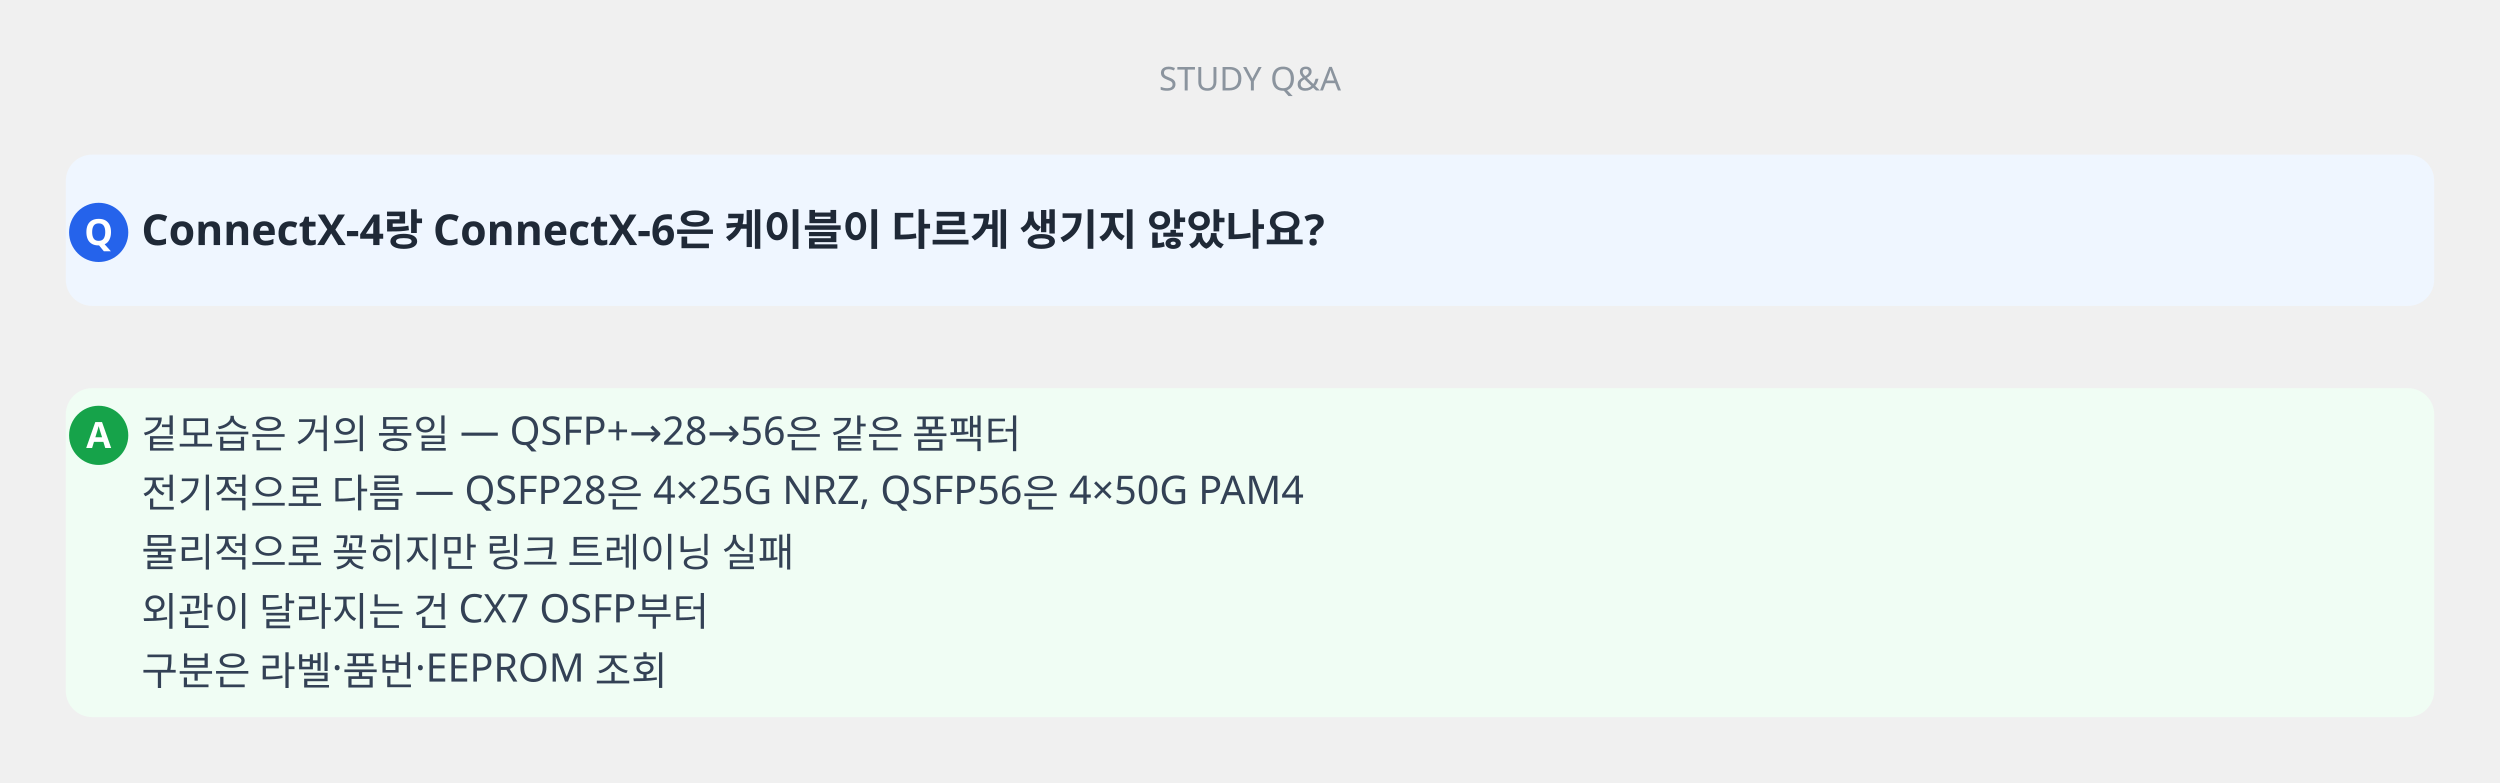
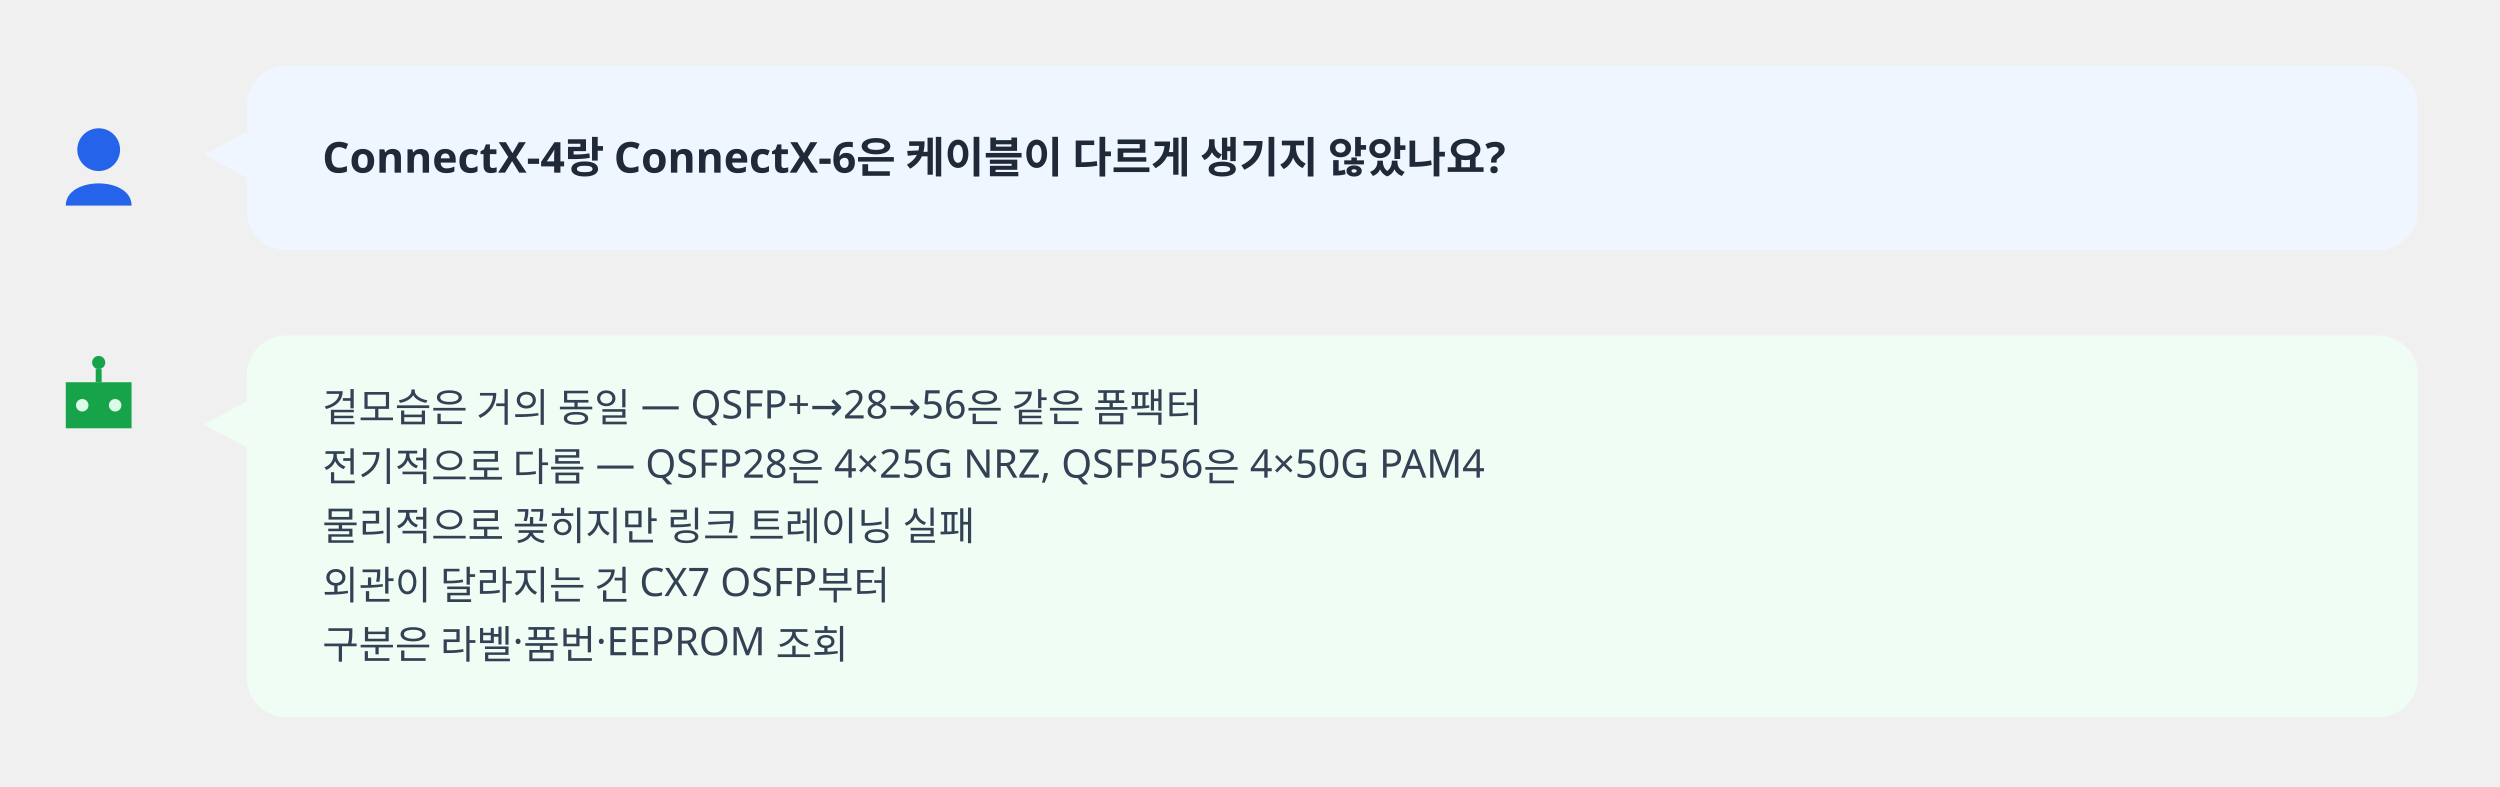
- <svg xmlns="http://www.w3.org/2000/svg" viewBox="0 3 760 238" width="760" role="img" aria-label="스터디 Q&amp;A 카드: ConnectX-4랑 ConnectX-6은 케이블이 다르게 생기지 않았나요? 겉모습은 거의 동일하지만 전기 규격이 달라 물리적으로 꽂혀도 링크 트레이닝이 실패한다.">
-   <style>
-     text { font-family: 'Noto Sans KR', 'Apple SD Gothic Neo', 'Malgun Gothic', system-ui, sans-serif; }
-   </style>
-   <text x="380" y="30.5" text-anchor="middle" font-size="10" fill="#8b949e">STUDY Q&amp;A</text>
-   <rect x="20" y="50" width="720" height="46" rx="8" fill="#eff6ff" />
-   <circle cx="30" cy="73.65" r="9" fill="#2563eb" />
-   <text x="30" y="77.5" text-anchor="middle" font-size="11" font-weight="700" fill="#ffffff">Q</text>
-   <text x="43" y="77.5" font-size="13" font-weight="600" fill="#1f2937">ConnectX-4랑 ConnectX-6은 케이블이 다르게 생기지 않았나요?</text>
-   <rect x="20" y="121" width="720" height="100" rx="8" fill="#f0fdf4" />
-   <circle cx="30" cy="135.35" r="9" fill="#16a34a" />
-   <text x="30" y="139.2" text-anchor="middle" font-size="11" font-weight="700" fill="#ffffff">A</text>
-   <text x="43" y="139.2" font-size="12" fill="#334155">겉모습은 거의 동일 — QSFP+→28→56은 같은 폼팩터</text>
-   <text x="43" y="157.2" font-size="12" fill="#334155">전기적으로 다름 — QSFP28은 4×25G NRZ, QSFP56은 4×50G PAM4</text>
-   <text x="43" y="175.2" font-size="12" fill="#334155">물리적으로 꽂히지만 링크 트레이닝 실패</text>
-   <text x="43" y="193.2" font-size="12" fill="#334155">외관이 달라지는 건 CX7 OSFP부터</text>
-   <text x="43" y="211.2" font-size="12" fill="#334155">구분은 라벨·품번·EEPROM 조회</text>
+ <svg xmlns="http://www.w3.org/2000/svg" viewBox="0 0 760 239" width="760" role="img" aria-label="질문: ConnectX-4랑 ConnectX-6은 케이블이 다르게 생기지 않았나요? 답변: 겉모습은 거의 동일하지만 전기 규격이 달라 물리적으로 꽂혀도 링크 트레이닝이 실패한다.">
+   <style>text{font-family:'Noto Sans KR','Apple SD Gothic Neo','Malgun Gothic',system-ui,sans-serif}</style>
+   <circle cx="30" cy="45.5" r="6.5" fill="#2563eb" />
+   <path d="M20 62.5 C20 53.5, 40 53.5, 40 62.5 Z" fill="#2563eb" />
+   <rect x="75" y="20" width="660" height="56" rx="12" fill="#eff6ff" />
+   <path d="M75 40.0 L62 47.0 L75 54.0 Z" fill="#eff6ff" />
+   <text x="98" y="52.5" font-size="13" font-weight="600" fill="#1f2937">ConnectX-4랑 ConnectX-6은 케이블이 다르게 생기지 않았나요?</text>
+   <circle cx="30" cy="110.2" r="2" fill="#16a34a" />
+   <line x1="30" y1="112.2" x2="30" y2="116.2" stroke="#16a34a" stroke-width="1.8" />
+   <path d="M20 116.2 L40 116.2 L40 130.2 L20 130.2 Z" fill="#16a34a" />
+   <circle cx="25" cy="123.2" r="1.9" fill="#dcfce7" />
+   <circle cx="35" cy="123.2" r="1.9" fill="#dcfce7" />
+   <rect x="75" y="102" width="660" height="116" rx="12" fill="#f0fdf4" />
+   <path d="M75 122.0 L62 129.0 L75 136.0 Z" fill="#f0fdf4" />
+   <text x="98" y="128.2" font-size="12" fill="#334155">겉모습은 거의 동일 — QSFP+→28→56은 같은 폼팩터</text>
+   <text x="98" y="146.2" font-size="12" fill="#334155">전기적으로 다름 — QSFP28은 4×25G NRZ, QSFP56은 4×50G PAM4</text>
+   <text x="98" y="164.2" font-size="12" fill="#334155">물리적으로 꽂히지만 링크 트레이닝 실패</text>
+   <text x="98" y="182.2" font-size="12" fill="#334155">외관이 달라지는 건 CX7 OSFP부터</text>
+   <text x="98" y="200.2" font-size="12" fill="#334155">구분은 라벨·품번·EEPROM 조회</text>
</svg>
